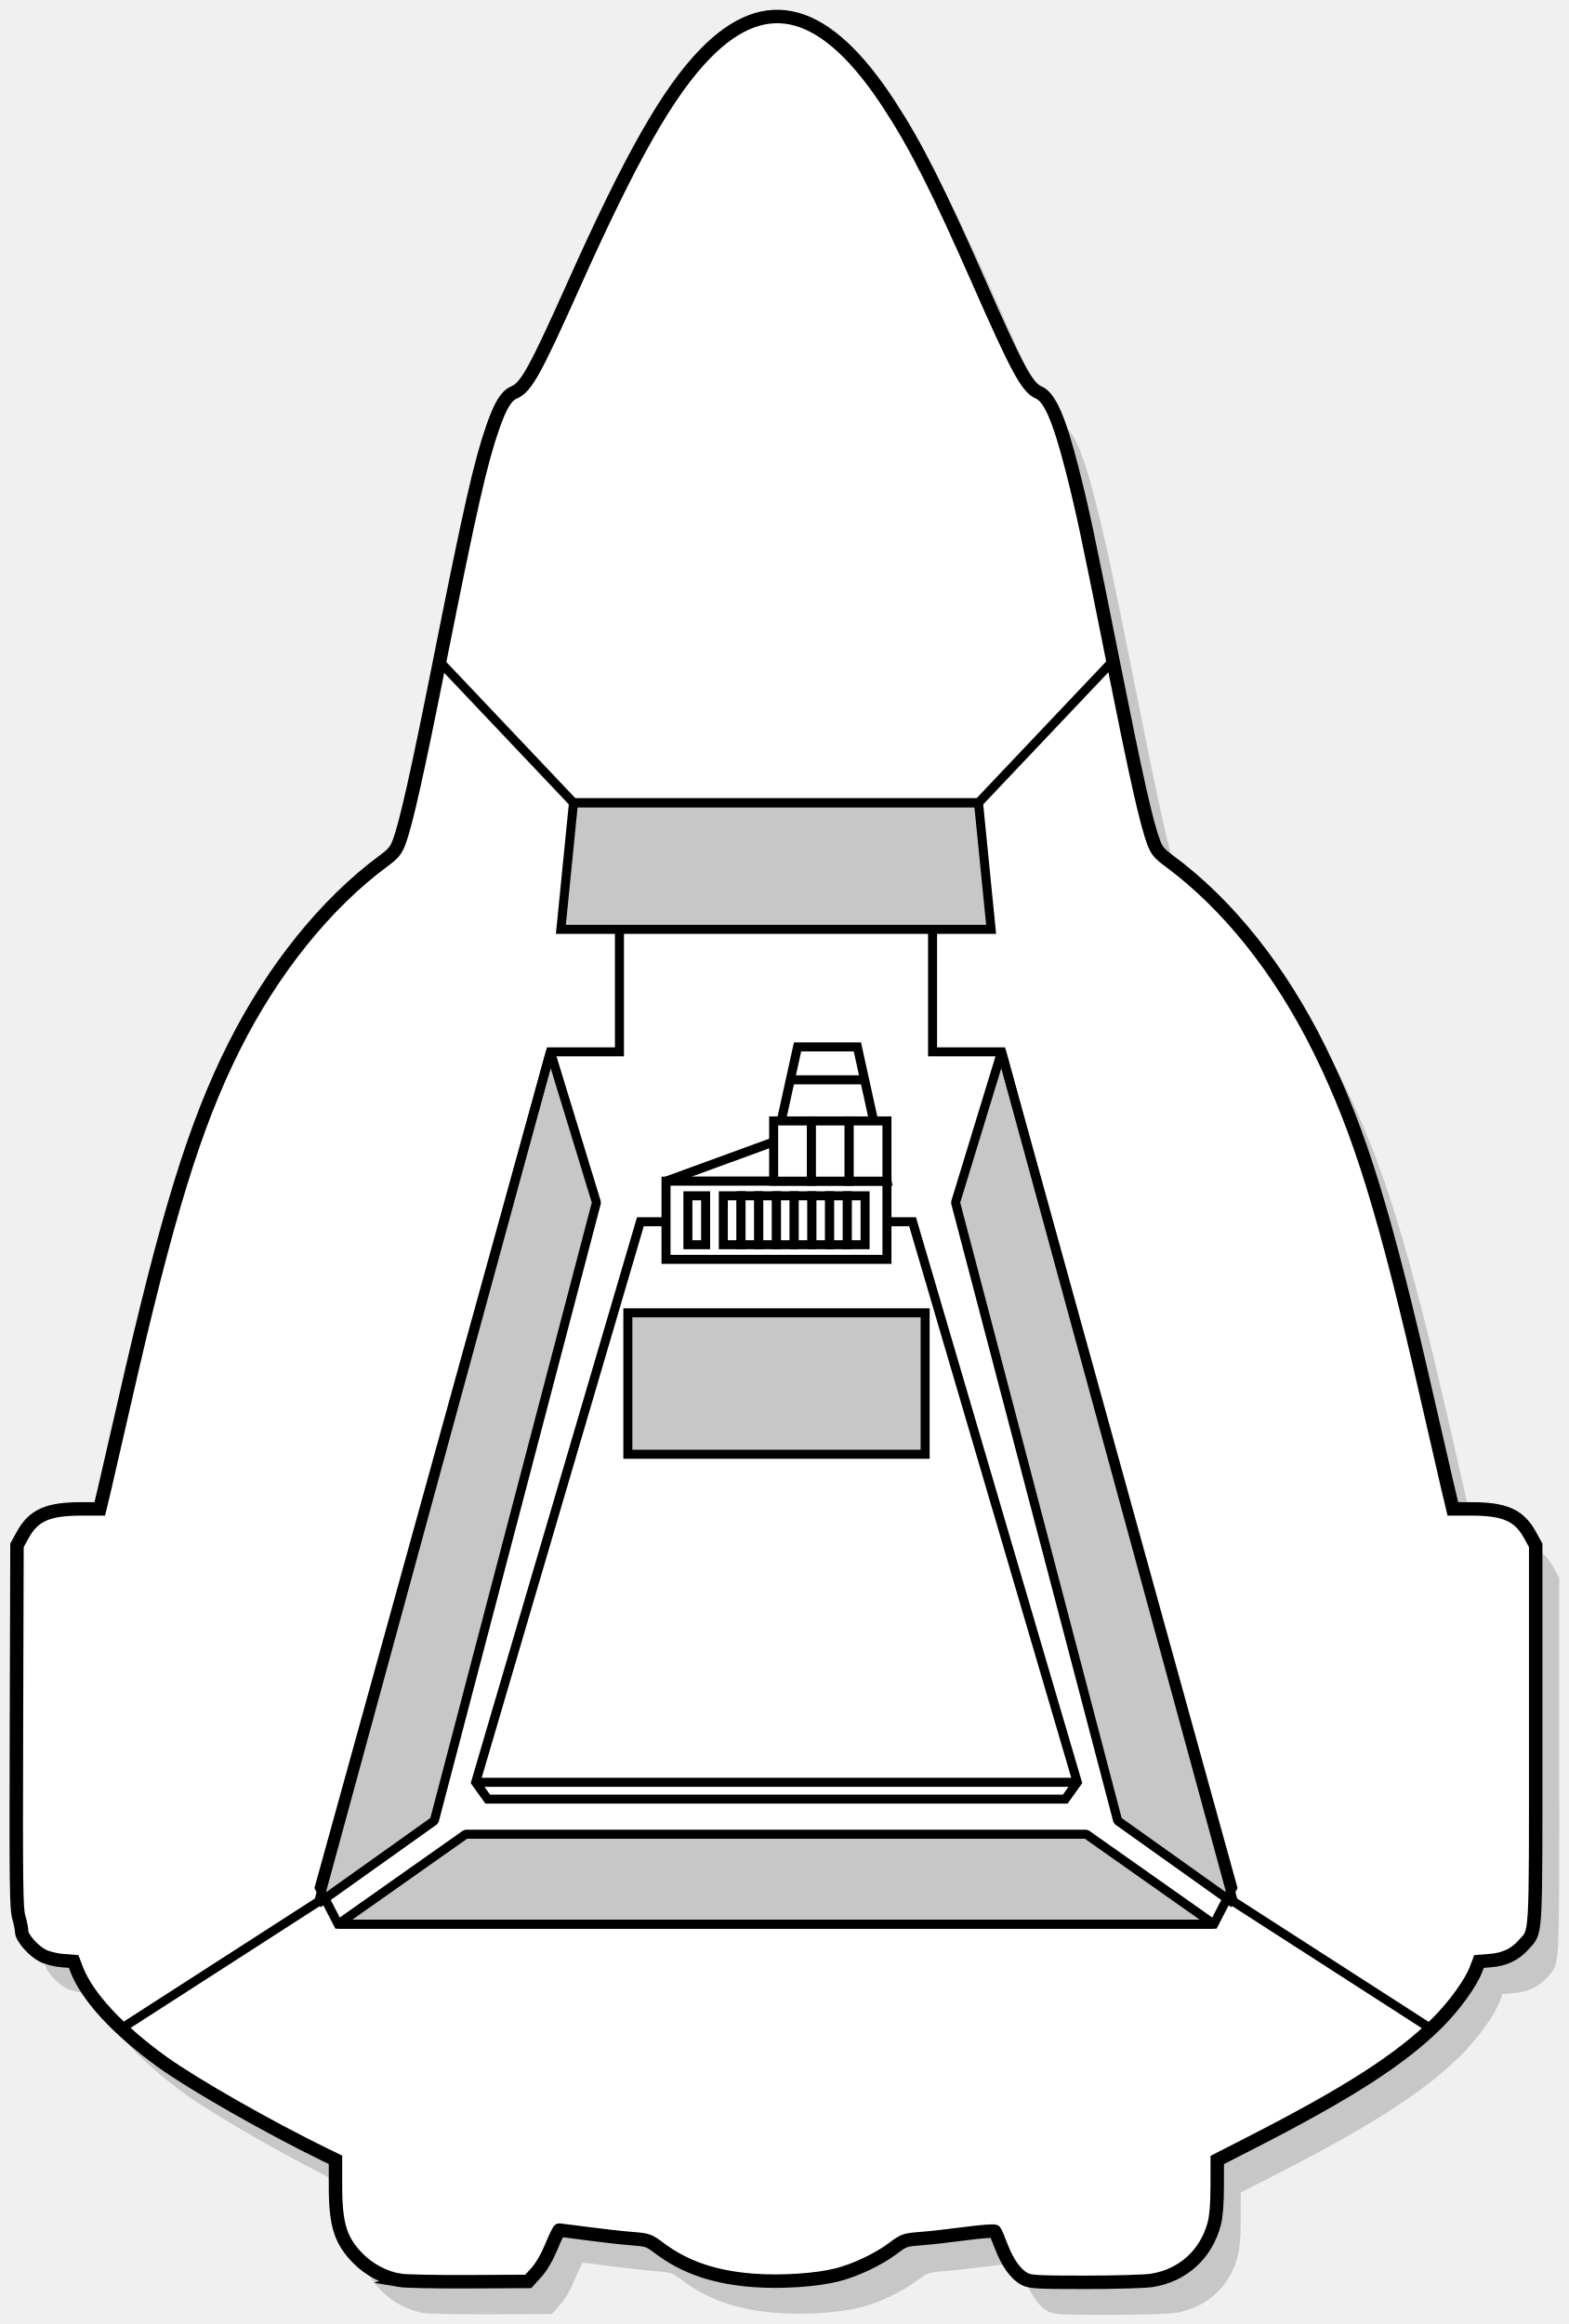
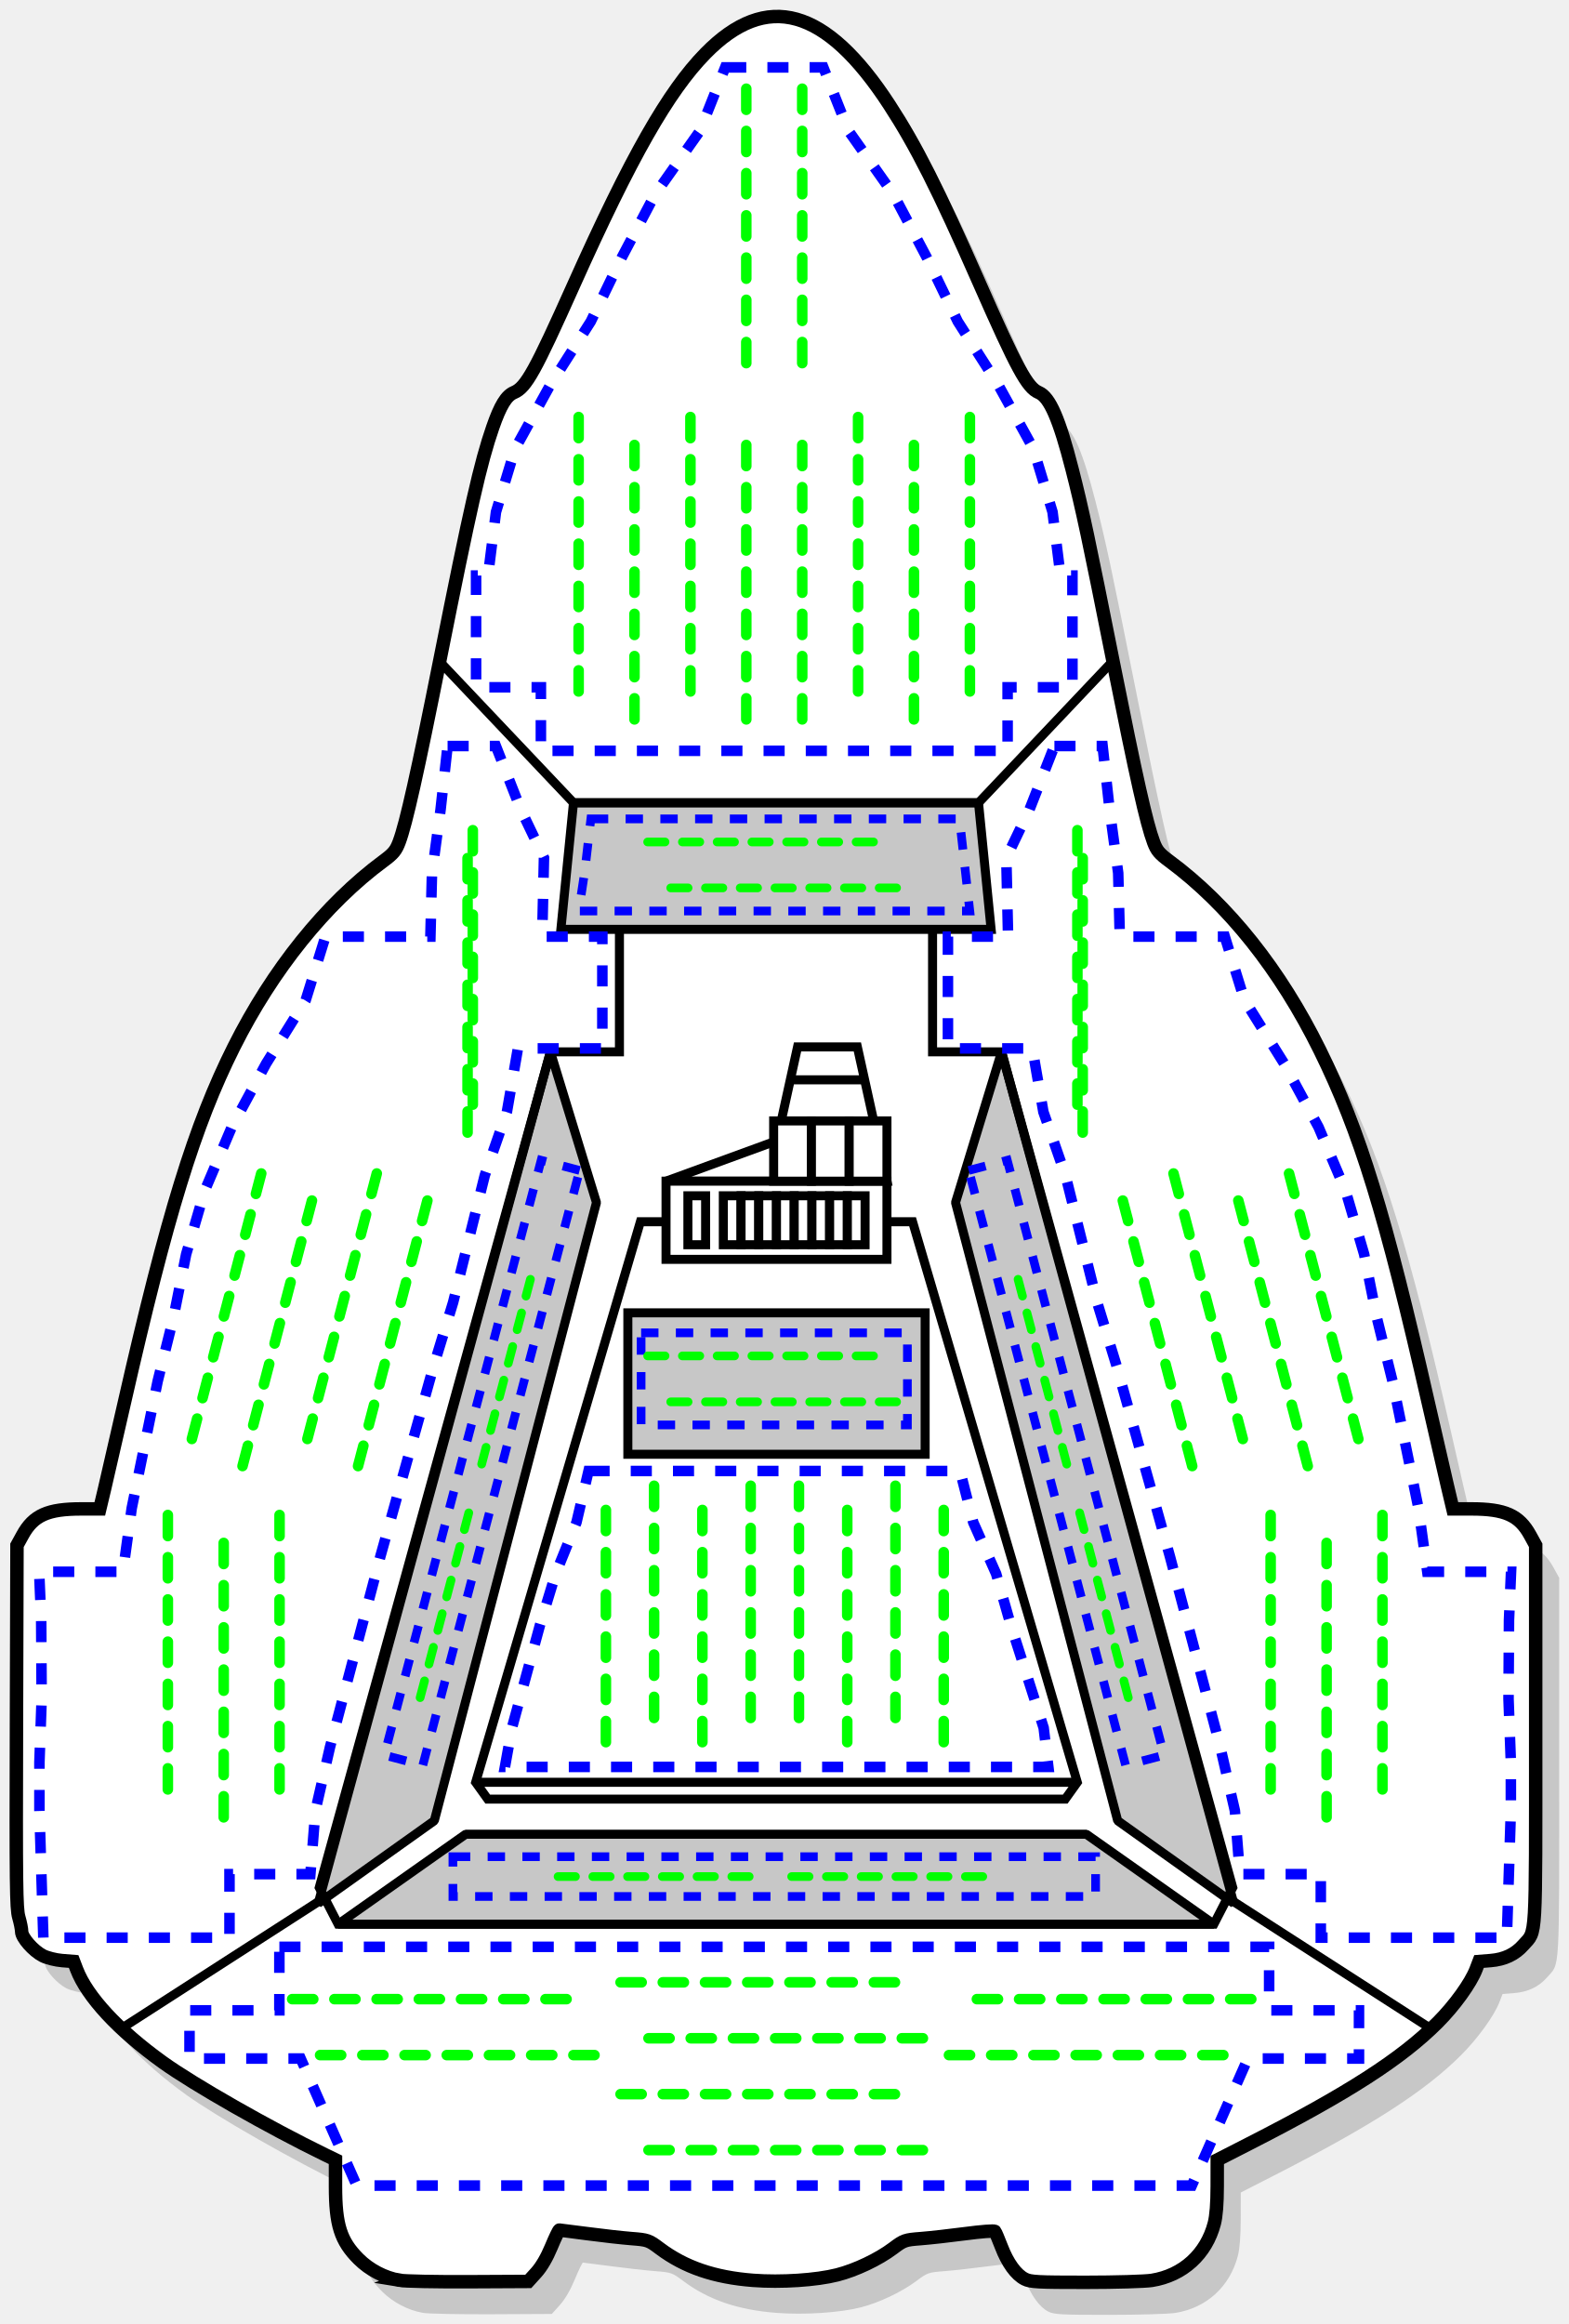
<svg xmlns="http://www.w3.org/2000/svg" viewBox="7.5 52.125 174 257.75">
  <defs>
    <clipPath id="pd-ex1">
      <path clip-rule="evenodd" d="M-4-3H169V250H-4zM57.686 112.87l4.602 15.056-17.311 65.992-11.657 8.3zzM60.412 85.425h42.821l1.29 12.95H59.121zzm9.936 40.509h23.054v7.77H70.347zzm1.397-.6l10.431-3.807L84.371 111.563H90.293l3.035 13.771zm19.193-10.851l-.643-2.92H84.371l-.643 2.92zz" />
    </clipPath>
    <clipPath id="pd-ex2">
      <path clip-rule="evenodd" d="M-4-3H169V250H-4zM35.886 204.875h91.872l-12.809-9.03H48.695zzm15.226-13.387l-1.116-1.557L67.528 130.279H96.22l17.532 59.652-1.116 1.557zzM81.871 119.484h3.443v5.85h-3.443zz" />
    </clipPath>
    <clipPath id="pd-ex3">
      <path clip-rule="evenodd" d="M-4-3H169V250H-4zM105.958 112.87l-4.602 15.056 17.311 65.992 11.657 8.3zzM60.412 85.425h42.821l1.29 12.95H59.121zzm9.936 40.509h23.054v7.77H70.347zzm1.397-.6l10.431-3.807L84.371 111.563H90.293l3.035 13.771zm19.193-10.851l-.643-2.92H84.371l-.643 2.92zz" />
    </clipPath>
    <clipPath id="pd-ex4">
      <path clip-rule="evenodd" d="M-4-3H169V250H-4zM35.886 204.875h91.872l-12.809-9.03H48.695zzm15.226-13.387l-1.116-1.557L67.528 130.279H96.22l17.532 59.652-1.116 1.557zzM81.871 119.484h3.443v5.85h-3.443zzm4.043 0h3.443v5.85h-3.443zzm4.043 0h3.443v5.85h-3.443zz" />
    </clipPath>
    <clipPath id="pd-ex5">
      <path clip-rule="evenodd" d="M-4-3H169V250H-4zM66.26 140.03H97.49v14.54H66.26zz" />
    </clipPath>
  </defs>
  <g transform="matrix(1.036 0 0 1.036 0.000 34.632)" id="g290">
    <g id="armor_diagram_wige_noturret" transform="translate(8.5,17.7)">
      <path style="fill:#c7c7c7" id="path_drop_shadow" d="M44.013 246.783c-1.57-.269-3.204-1.124-4.365-2.284-1.929-1.927-2.472-3.641-2.472-7.798v-2.816l-1.15-.559c-5.913-2.874-14.034-7.501-17.35-9.885-4.76-3.423-8.098-7.027-9.215-9.95l-.32-.837-1.239-.099c-.681-.055-1.609-.288-2.061-.519-1.021-.521-2.266-1.943-2.266-2.589 0-.266-.138-.958-.307-1.538-.268-.922-.299-3.499-.25-20.431l.057-19.376 .6-1.093c1.167-2.126 2.694-2.807 6.292-2.807h1.973l.512-2.15c.281-1.183 1.238-5.345 2.126-9.25 4.558-20.044 7.529-29.688 11.726-38.061 4.143-8.265 9.839-15.347 16.006-19.9 1.07-.79 1.337-1.113 1.685-2.039 .74-1.968 1.973-7.479 4.385-19.6 3.209-16.124 4.323-21.025 5.637-24.8 .816-2.344 1.447-3.374 2.277-3.721 1.287-.538 2.248-2.269 6.371-11.479 6.143-13.721 10.139-20.744 14.117-24.808 6.556-6.699 12.907-4.923 19.699 5.508 2.864 4.398 5.22 9.065 9.594 19 4.067 9.239 5.171 11.274 6.391 11.784 1.179 .493 2.196 2.829 3.574 8.216 1.093 4.268 1.747 7.339 4.43 20.8 2.439 12.233 3.53 17.088 4.303 19.148 .327 .872 .612 1.212 1.666 1.991 6.309 4.659 11.895 11.675 16.129 20.261 4.3 8.721 7.019 17.559 11.598 37.7 .788 3.465 1.704 7.447 2.037 8.85l.605 2.55h1.974c3.599 0 5.126 .681 6.293 2.807l.6 1.093v20.3c0 22.484 .093 20.883-1.306 22.476-.887 1.01-2.035 1.557-3.521 1.676l-1.239 .099-.32 .837c-.563 1.475-2.311 3.897-4.113 5.699-3.893 3.893-9.589 7.558-20.071 12.913l-3.523 1.8-.004 2.808c-.003 1.865-.107 3.203-.311 3.985-.857 3.292-3.358 5.57-6.693 6.098-.715 .113-3.91 .206-7.1 .207-5.125 0-5.881-.04-6.495-.348-.942-.474-1.845-1.724-2.518-3.484-.308-.806-.619-1.537-.692-1.623-.072-.087-1.474 .02-3.114 .238-1.64 .217-3.792 .458-4.782 .535-1.734 .134-1.844 .173-3 1.041-1.575 1.183-4.015 2.342-5.983 2.842-2.233 .568-6.003 .815-8.985 .589-4.154-.315-7.328-1.4-10.033-3.431-1.156-.868-1.266-.906-3-1.041-.99-.077-3.105-.313-4.7-.526s-2.955-.387-3.022-.388c-.067 0-.457 .809-.868 1.799-.478 1.154-1.055 2.141-1.606 2.75l-.86 .95-6.373 .032c-3.505 .017-6.851-.05-7.435-.15z" />
      <defs>
        <clipPath id="wige-turret-armor-outline-1" clipPathUnits="userSpaceOnUse">
          <path d="m 41.496,243.3 c -1.57,-0.269 -3.204,-1.124 -4.365,-2.284 -1.929,-1.927 -2.472,-3.641 -2.472,-7.798 v -2.816 l -1.15,-0.559 c -5.913,-2.874 -14.034,-7.501 -17.35,-9.885 -4.76,-3.423 -8.098,-7.027 -9.215,-9.95 l -0.32,-0.837 -1.239,-0.099 c -0.681,-0.055 -1.609,-0.288 -2.061,-0.519 -1.021,-0.521 -2.266,-1.943 -2.266,-2.589 0,-0.266 -0.138,-0.958 -0.307,-1.538 -0.268,-0.922 -0.299,-3.499 -0.25,-20.431 l 0.057,-19.376 0.6,-1.093 c 1.167,-2.126 2.694,-2.807 6.292,-2.807 h 1.973 l 0.512,-2.15 c 0.281,-1.183 1.238,-5.345 2.126,-9.25 4.558,-20.044 7.529,-29.688 11.726,-38.061 4.143,-8.265 9.839,-15.347 16.006,-19.9 1.07,-0.79 1.337,-1.113 1.685,-2.039 0.74,-1.968 1.973,-7.479 4.385,-19.6 3.209,-16.124 4.323,-21.025 5.637,-24.8 0.816,-2.344 1.447,-3.374 2.277,-3.721 1.287,-0.538 2.248,-2.269 6.371,-11.479 6.143,-13.721 10.139,-20.744 14.117,-24.808 6.556,-6.699 12.907,-4.923 19.699,5.508 2.864,4.398 5.22,9.065 9.594,19 4.067,9.239 5.171,11.274 6.391,11.784 1.179,0.493 2.196,2.829 3.574,8.216 1.093,4.268 1.747,7.339 4.43,20.8 2.439,12.233 3.53,17.088 4.303,19.148 0.327,0.872 0.612,1.212 1.666,1.991 6.309,4.659 11.895,11.675 16.129,20.261 4.3,8.721 7.019,17.559 11.598,37.7 0.788,3.465 1.704,7.447 2.037,8.85 l 0.605,2.55 h 1.974 c 3.599,0 5.126,0.681 6.293,2.807 l 0.6,1.093 v 20.3 c 0,22.484 0.093,20.883 -1.306,22.476 -0.887,1.01 -2.035,1.557 -3.521,1.676 l -1.239,0.099 -0.32,0.837 c -0.563,1.475 -2.311,3.897 -4.113,5.699 -3.893,3.893 -9.589,7.558 -20.071,12.913 l -3.523,1.8 -0.004,2.808 c -0.003,1.865 -0.107,3.203 -0.311,3.985 -0.857,3.292 -3.358,5.57 -6.693,6.098 -0.715,0.113 -3.91,0.206 -7.1,0.207 -5.125,0 -5.881,-0.04 -6.495,-0.348 -0.942,-0.474 -1.845,-1.724 -2.518,-3.484 -0.308,-0.806 -0.619,-1.537 -0.692,-1.623 -0.072,-0.087 -1.474,0.02 -3.114,0.238 -1.64,0.217 -3.792,0.458 -4.782,0.535 -1.734,0.134 -1.844,0.173 -3,1.041 -1.575,1.183 -4.015,2.342 -5.983,2.842 -2.233,0.568 -6.003,0.815 -8.985,0.589 -4.154,-0.315 -7.328,-1.4 -10.033,-3.431 -1.156,-0.868 -1.266,-0.906 -3,-1.041 -0.99,-0.077 -3.105,-0.313 -4.7,-0.526 -1.595,-0.213 -2.955,-0.387 -3.022,-0.388 -0.067,0 -0.457,0.809 -0.868,1.799 -0.478,1.154 -1.055,2.141 -1.606,2.75 l -0.86,0.95 -6.373,0.032 c -3.505,0.017 -6.851,-0.05 -7.435,-0.15 z" />
        </clipPath>
      </defs>
      <g clip-path="url(#wige-turret-armor-outline-1)">
        <rect fill="#ffffff" stroke="none" pointer-events="none" x="-30" y="-50" width="230" height="350" />
        <path class="armor unitLocation" data-loc="FR" fill="#ffffff" stroke="none" d="M0-50H170L117.764 70.075 103.504 85.125H60.14L45.88 70.075z" />
        <path class="armor unitLocation" data-loc="RR" fill="#ffffff" stroke="none" d="M0 223.9l33.48-21.558 1.46 2.833h93.764l1.46-2.833L170 228v72H0z" />
        <g clip-path="url(#pd-ex1)">
          <path class="armor unitLocation" data-loc="LS" fill="#ffffff" stroke="none" d="M-30-50H0L45.88 70.075l14.26 15.05L58.79 98.675H65.06V111.79H57.67L32.92 201.255l.56 1.087L0 223.9H-30z" clip-path="url(#pd-ex2)" />
        </g>
        <g clip-path="url(#pd-ex3)">
          <path class="armor unitLocation" data-loc="RS" fill="#ffffff" stroke="none" d="M170-50h30V228H170l-39.836-25.658.56-1.087L105.974 111.79H98.584V98.675H104.854L103.504 85.125l14.26-15.05z" clip-path="url(#pd-ex4)" />
        </g>
      </g>
      <path style="fill:none;stroke-width:1.44;stroke:#000000" id="path_outline" d="M41.496 243.3c-1.57-.269-3.204-1.124-4.365-2.284-1.929-1.927-2.472-3.641-2.472-7.798v-2.816l-1.15-.559c-5.913-2.874-14.034-7.501-17.35-9.885-4.76-3.423-8.098-7.027-9.215-9.95l-.32-.837-1.239-.099c-.681-.055-1.609-.288-2.061-.519-1.021-.521-2.266-1.943-2.266-2.589 0-.266-.138-.958-.307-1.538-.268-.922-.299-3.499-.25-20.431l.057-19.376 .6-1.093c1.167-2.126 2.694-2.807 6.292-2.807h1.973l.512-2.15c.281-1.183 1.238-5.345 2.126-9.25 4.558-20.044 7.529-29.688 11.726-38.061 4.143-8.265 9.839-15.347 16.006-19.9 1.07-.79 1.337-1.113 1.685-2.039 .74-1.968 1.973-7.479 4.385-19.6 3.209-16.124 4.323-21.025 5.637-24.8 .816-2.344 1.447-3.374 2.277-3.721 1.287-.538 2.248-2.269 6.371-11.479 6.143-13.721 10.139-20.744 14.117-24.808 6.556-6.699 12.907-4.923 19.699 5.508 2.864 4.398 5.22 9.065 9.594 19 4.067 9.239 5.171 11.274 6.391 11.784 1.179 .493 2.196 2.829 3.574 8.216 1.093 4.268 1.747 7.339 4.43 20.8 2.439 12.233 3.53 17.088 4.303 19.148 .327 .872 .612 1.212 1.666 1.991 6.309 4.659 11.895 11.675 16.129 20.261 4.3 8.721 7.019 17.559 11.598 37.7 .788 3.465 1.704 7.447 2.037 8.85l.605 2.55h1.974c3.599 0 5.126 .681 6.293 2.807l.6 1.093v20.3c0 22.484 .093 20.883-1.306 22.476-.887 1.01-2.035 1.557-3.521 1.676l-1.239 .099-.32 .837c-.563 1.475-2.311 3.897-4.113 5.699-3.893 3.893-9.589 7.558-20.071 12.913l-3.523 1.8-.004 2.808c-.003 1.865-.107 3.203-.311 3.985-.857 3.292-3.358 5.57-6.693 6.098-.715 .113-3.91 .206-7.1 .207-5.125 0-5.881-.04-6.495-.348-.942-.474-1.845-1.724-2.518-3.484-.308-.806-.619-1.537-.692-1.623-.072-.087-1.474 .02-3.114 .238-1.64 .217-3.792 .458-4.782 .535-1.734 .134-1.844 .173-3 1.041-1.575 1.183-4.015 2.342-5.983 2.842-2.233 .568-6.003 .815-8.985 .589-4.154-.315-7.328-1.4-10.033-3.431-1.156-.868-1.266-.906-3-1.041-.99-.077-3.105-.313-4.7-.526s-2.955-.387-3.022-.388c-.067 0-.457 .809-.868 1.799-.478 1.154-1.055 2.141-1.606 2.75l-.86 .95-6.373 .032c-3.505 .017-6.851-.05-7.435-.15z" />
      <path style="fill:#c7c7c7;stroke-width:0.966;stroke:#000000" d="M60.14 85.125h43.364l1.35 13.55H58.79z" class="structure unitLocation" data-loc="FR" />
      <path style="fill:#c7c7c7;stroke-width:0.966;stroke:#000000;stroke-linejoin:bevel" d="M57.67 111.79l4.93 16.13L45.24 194.1l-12.43 8.85z" class="structure unitLocation" data-loc="LS" />
      <path style="fill:#c7c7c7;stroke-width:0.966;stroke:#000000;stroke-linejoin:bevel" d="M105.974 111.79l-4.93 16.13 17.36 66.18 12.43 8.85z" class="structure unitLocation" data-loc="RS" />
      <path style="fill:#c7c7c7;stroke-width:0.966;stroke:#000000;stroke-linejoin:bevel" d="M34.94 205.175h93.764l-13.66-9.63H48.6z" class="structure unitLocation" data-loc="RR" />
      <path style="fill:none;stroke-width:0.966;stroke:#000000" d="M11.87 216.255l21.61-13.913 1.46 2.833h93.764l1.46-2.833 21.61 13.913M33.48 202.342l-.56-1.087L57.67 111.79h7.39V98.675m33.524 0V111.79h7.39l24.75 89.465-.56 1.087M45.88 70.075l14.26 15.05h43.364l14.26-15.05" />
      <g style="fill:#ffffff;stroke-width:0.966;stroke:#000000" id="turret">
        <path d="M50.958 191.788l-1.291-1.802 17.636-60.008h29.141l17.636 60.008-1.291 1.802zM49.667 189.987h64.414" class="armor unitLocation" data-loc="TU" stroke="none" clip-path="url(#pd-ex5)" />
        <path d="M50.958 191.788l-1.291-1.802 17.636-60.008h29.141l17.636 60.008-1.291 1.802zM49.667 189.987h64.414" fill="none" pointer-events="none" />
        <path d="M70.047 125.634l11.87-4.333 2.213-10.038h6.404l3.167 14.371zM83.354 114.783l.776-3.52H90.534l.776 3.52z" class="armor unitLocation" data-loc="TU" />
        <rect x="70.047" width="23.654" y="125.634" height="8.37" id="rect272" class="armor unitLocation" data-loc="TU" />
        <rect x="81.571" width="4.043" y="119.184" height="6.45" id="rect273" class="armor unitLocation" data-loc="TU" />
        <rect x="85.615" width="4.043" y="119.184" height="6.45" id="rect274" class="armor unitLocation" data-loc="TU" />
        <rect x="89.658" width="4.043" y="119.184" height="6.45" id="rect275" class="armor unitLocation" data-loc="TU" />
        <rect x="72.389" width="1.897" y="127.199" height="5.24" id="rect276" class="armor unitLocation" data-loc="TU" />
        <rect x="76.183" width="1.897" y="127.199" height="5.24" id="rect277" class="armor unitLocation" data-loc="TU" />
        <rect x="78.08" width="1.897" y="127.199" height="5.24" id="rect278" class="armor unitLocation" data-loc="TU" />
        <rect x="79.977" width="1.897" y="127.199" height="5.24" id="rect279" class="armor unitLocation" data-loc="TU" />
        <rect x="81.874" width="1.897" y="127.199" height="5.24" id="rect280" class="armor unitLocation" data-loc="TU" />
        <rect x="83.771" width="1.897" y="127.199" height="5.24" id="rect281" class="armor unitLocation" data-loc="TU" />
        <rect x="85.668" width="1.897" y="127.199" height="5.24" id="rect282" class="armor unitLocation" data-loc="TU" />
        <rect x="87.565" width="1.897" y="127.199" height="5.24" id="rect283" class="armor unitLocation" data-loc="TU" />
        <rect x="89.462" width="1.897" y="127.199" height="5.24" id="rect284" class="armor unitLocation" data-loc="TU" />
        <rect x="65.96" width="31.83" y="139.73" height="15.14" style="fill:#c7c7c7;stroke-width:0.966;stroke:#000000" id="rect285" class="structure unitLocation" data-loc="TU" />
      </g>
      <g fill="none" id="armorPips">
-         <g transform="translate(81.635,5.58)" class="paperdoll-pip-profile">
-           <rect x="-6.07" width="12.14" y="0" height="6.8" data-fill="armor" data-location="FR" />
-           <rect x="-11.48" width="22.96" y="6.8" height="6.8" data-fill="armor" data-location="FR" />
-           <rect x="-15.68" width="31.36" y="13.6" height="6.8" data-fill="armor" data-location="FR" />
-           <rect x="-18.67" width="37.34" y="20.4" height="6.8" data-fill="armor" data-location="FR" />
-           <rect x="-22.26" width="44.52" y="27.2" height="6.8" data-fill="armor" data-location="FR" />
-           <rect x="-27.35" width="54.7" y="34.0" height="6.8" data-fill="armor" data-location="FR" />
-           <rect x="-29.76" width="59.52" y="40.8" height="6.8" data-fill="armor" data-location="FR" />
-           <rect x="-31.46" width="62.92" y="47.6" height="6.8" data-fill="armor" data-location="FR" />
-           <rect x="-32.74" width="65.48" y="54.4" height="6.8" data-fill="armor" data-location="FR" />
-           <rect x="-32.74" width="65.48" y="61.2" height="6.8" data-fill="armor" data-location="FR" />
-           <rect x="-25.8" width="51.6" y="68" height="6.8" data-fill="armor" data-location="FR" />
+         <path data-fill="armor" data-location="FR" d="M 76.38 6.4 L 86.89 6.4 L 89.59 13.2 L 94.4 20 L 97.99 26.8 L 101.28 33.6 L 105.62 40.4 L 109.37 47.2 L 111.43 54 L 112.28 60.8 L 113.56 60.8 L 113.56 72.76 L 106.62 72.76 L 106.62 79.56 L 56.65 79.56 L 56.65 72.76 L 49.71 72.76 L 49.71 60.8 L 50.99 60.8 L 51.84 54 L 53.9 47.2 L 57.65 40.4 L 61.99 33.6 L 65.28 26.8 L 68.87 20 L 73.68 13.2 Z" style="fill: none; stroke: rgb(0, 0, 255); stroke-width: 1.13; stroke-dasharray: 2.26;" />
+         <g data-rail="armor" data-location="FR">
+           <path d="M 78.64 8.68 L 78.64 38.6" style="fill: none; stroke: rgb(0, 255, 0); stroke-width: 1.13; stroke-linecap: round; stroke-dasharray: 2.26;" data-rail-capacity="5" data-rail-index="1" />
+           <path d="M 84.63 8.68 L 84.63 38.6" style="fill: none; stroke: rgb(0, 255, 0); stroke-width: 1.13; stroke-linecap: round; stroke-dasharray: 2.26;" data-rail-capacity="5" data-rail-index="2" />
+           <path d="M 72.66 43.83 L 72.66 73.75" style="fill: none; stroke: rgb(0, 255, 0); stroke-width: 1.13; stroke-linecap: round; stroke-dasharray: 2.26;" data-rail-capacity="5" data-rail-index="3" />
+           <path d="M 90.61 43.83 L 90.61 73.75" style="fill: none; stroke: rgb(0, 255, 0); stroke-width: 1.13; stroke-linecap: round; stroke-dasharray: 2.26;" data-rail-capacity="5" data-rail-index="4" />
+           <path d="M 60.69 43.83 L 60.69 73.75" style="fill: none; stroke: rgb(0, 255, 0); stroke-width: 1.13; stroke-linecap: round; stroke-dasharray: 2.26;" data-rail-capacity="5" data-rail-index="5" />
+           <path d="M 102.58 43.83 L 102.58 73.75" style="fill: none; stroke: rgb(0, 255, 0); stroke-width: 1.13; stroke-linecap: round; stroke-dasharray: 2.26;" data-rail-capacity="5" data-rail-index="6" />
+           <path d="M 78.64 46.82 L 78.64 76.74" style="fill: none; stroke: rgb(0, 255, 0); stroke-width: 1.13; stroke-linecap: round; stroke-dasharray: 2.26;" data-rail-capacity="5" data-rail-index="7" />
+           <path d="M 84.63 46.82 L 84.63 76.74" style="fill: none; stroke: rgb(0, 255, 0); stroke-width: 1.13; stroke-linecap: round; stroke-dasharray: 2.26;" data-rail-capacity="5" data-rail-index="8" />
+           <path d="M 66.67 46.82 L 66.67 76.74" style="fill: none; stroke: rgb(0, 255, 0); stroke-width: 1.13; stroke-linecap: round; stroke-dasharray: 2.26;" data-rail-capacity="5" data-rail-index="9" />
+           <path d="M 96.59 46.82 L 96.59 76.74" style="fill: none; stroke: rgb(0, 255, 0); stroke-width: 1.13; stroke-linecap: round; stroke-dasharray: 2.26;" data-rail-capacity="5" data-rail-index="10" />
        </g>
-         <g transform="translate(100.55,78.23399)" class="paperdoll-pip-profile">
-           <rect x="10.26" width="6.8" y="0" height="6.8" data-fill="armor" data-location="RS" />
-           <rect x="4.93" width="13.63" y="6.8" height="6.8" data-fill="armor" data-location="RS" />
-           <rect x="5.3" width="13.6" y="13.6" height="6.8" data-fill="armor" data-location="RS" />
-           <rect x="-1.14" width="31.28" y="20.4" height="6.8" data-fill="armor" data-location="RS" />
-           <rect x="-1.14" width="35.5" y="27.2" height="6.8" data-fill="armor" data-location="RS" />
-           <rect x="7.9" width="30.73" y="34.0" height="6.8" data-fill="armor" data-location="RS" />
-           <rect x="10.27" width="31.45" y="40.8" height="6.8" data-fill="armor" data-location="RS" />
-           <rect x="12.63" width="31.775" y="47.6" height="6.8" data-fill="armor" data-location="RS" />
-           <rect x="13.8" width="31.9" y="54.4" height="6.8" data-fill="armor" data-location="RS" />
-           <rect x="15.88" width="31.25" y="61.2" height="6.8" data-fill="armor" data-location="RS" />
-           <rect x="17.97" width="31.1" y="68" height="6.8" data-fill="armor" data-location="RS" />
-           <rect x="19.53" width="30.41" y="74.8" height="6.8" data-fill="armor" data-location="RS" />
-           <rect x="21.9" width="29.92" y="81.6" height="6.8" data-fill="armor" data-location="RS" />
-           <rect x="23.36" width="37.43" y="88.4" height="6.8" data-fill="armor" data-location="RS" />
-           <rect x="25.43" width="34.92" y="95.2" height="6.8" data-fill="armor" data-location="RS" />
-           <rect x="26.99" width="33.7" y="102" height="6.8" data-fill="armor" data-location="RS" />
-           <rect x="29.05" width="31.79" y="108.8" height="6.8" data-fill="armor" data-location="RS" />
-           <rect x="30.12" width="30.57" y="115.6" height="6.8" data-fill="armor" data-location="RS" />
-           <rect x="38.78" width="21.56" y="122.4" height="6.8" data-fill="armor" data-location="RS" />
+         <path data-fill="armor" data-location="RS" d="M 111.63 79.05 L 116.79 79.05 L 117.54 85.85 L 118.46 92.65 L 118.63 99.45 L 129.87 99.45 L 131.98 106.25 L 136.23 113.05 L 139.91 119.85 L 142.8 126.65 L 144.79 133.45 L 146.15 140.25 L 147.83 147.05 L 150.61 160.65 L 151.55 167.45 L 160.52 167.45 L 160.3 172.62 L 160.25 181.05 L 160.5 187.85 L 160.5 193.02 L 160.07 206.62 L 140.15 206.62 L 140.15 199.82 L 131.49 199.82 L 130.95 193.02 L 129.39 186.22 L 124 165.82 L 118.29 145.42 L 116.21 138.62 L 112.82 125.02 L 110.45 118.22 L 109.27 111.42 L 100.23 111.42 L 100.23 99.45 L 106.67 99.45 L 106.48 91.02 L 108.96 85.85 Z" style="fill: none; stroke: rgb(0, 0, 255); stroke-width: 1.13; stroke-dasharray: 2.26;" />
+         <g data-rail="armor" data-location="RS">
+           <path d="M 114.09 88.06 L 114.09 117.98" style="fill: none; stroke: rgb(0, 255, 0); stroke-width: 1.13; stroke-linecap: round; stroke-dasharray: 2.26;" data-rail-capacity="5" data-rail-index="1" />
+           <path d="M 124.38 124.81 L 131.94 153.76" style="fill: none; stroke: rgb(0, 255, 0); stroke-width: 1.13; stroke-linecap: round; stroke-dasharray: 2.26;" data-rail-capacity="5" data-rail-index="2" />
+           <path d="M 136.75 124.81 L 144.31 153.76" style="fill: none; stroke: rgb(0, 255, 0); stroke-width: 1.13; stroke-linecap: round; stroke-dasharray: 2.26;" data-rail-capacity="5" data-rail-index="3" />
+           <path d="M 146.75 161.37 L 146.75 191.29" style="fill: none; stroke: rgb(0, 255, 0); stroke-width: 1.13; stroke-linecap: round; stroke-dasharray: 2.26;" data-rail-capacity="5" data-rail-index="4" />
+           <path d="M 134.78 161.37 L 134.78 191.29" style="fill: none; stroke: rgb(0, 255, 0); stroke-width: 1.13; stroke-linecap: round; stroke-dasharray: 2.26;" data-rail-capacity="5" data-rail-index="5" />
+           <path d="M 114.66 91.05 L 114.66 120.97" style="fill: none; stroke: rgb(0, 255, 0); stroke-width: 1.13; stroke-linecap: round; stroke-dasharray: 2.26;" data-rail-capacity="5" data-rail-index="6" />
+           <path d="M 131.32 127.71 L 138.89 156.65" style="fill: none; stroke: rgb(0, 255, 0); stroke-width: 1.13; stroke-linecap: round; stroke-dasharray: 2.26;" data-rail-capacity="5" data-rail-index="7" />
+           <path d="M 140.77 164.36 L 140.77 194.28" style="fill: none; stroke: rgb(0, 255, 0); stroke-width: 1.13; stroke-linecap: round; stroke-dasharray: 2.26;" data-rail-capacity="5" data-rail-index="8" />
+           <path d="M 118.95 127.71 L 126.52 156.65" style="fill: none; stroke: rgb(0, 255, 0); stroke-width: 1.13; stroke-linecap: round; stroke-dasharray: 2.26;" data-rail-capacity="5" data-rail-index="9" />
        </g>
-         <g transform="matrix(-1,0,0,1,62.907,78.23399)" class="paperdoll-pip-profile">
-           <rect x="10.26" width="6.8" y="0" height="6.8" data-fill="armor" data-location="LS" />
-           <rect x="4.93" width="13.63" y="6.8" height="6.8" data-fill="armor" data-location="LS" />
-           <rect x="5.3" width="13.6" y="13.6" height="6.8" data-fill="armor" data-location="LS" />
-           <rect x="-1.14" width="31.28" y="20.4" height="6.8" data-fill="armor" data-location="LS" />
-           <rect x="-1.14" width="35.5" y="27.2" height="6.8" data-fill="armor" data-location="LS" />
-           <rect x="7.9" width="30.73" y="34.0" height="6.8" data-fill="armor" data-location="LS" />
-           <rect x="10.27" width="31.45" y="40.8" height="6.8" data-fill="armor" data-location="LS" />
-           <rect x="12.63" width="31.775" y="47.6" height="6.8" data-fill="armor" data-location="LS" />
-           <rect x="13.8" width="31.9" y="54.4" height="6.8" data-fill="armor" data-location="LS" />
-           <rect x="15.88" width="31.25" y="61.2" height="6.8" data-fill="armor" data-location="LS" />
-           <rect x="17.97" width="31.1" y="68" height="6.8" data-fill="armor" data-location="LS" />
-           <rect x="19.53" width="30.41" y="74.8" height="6.8" data-fill="armor" data-location="LS" />
-           <rect x="21.9" width="29.92" y="81.6" height="6.8" data-fill="armor" data-location="LS" />
-           <rect x="23.36" width="37.43" y="88.4" height="6.8" data-fill="armor" data-location="LS" />
-           <rect x="25.43" width="34.92" y="95.2" height="6.8" data-fill="armor" data-location="LS" />
-           <rect x="26.99" width="33.7" y="102" height="6.8" data-fill="armor" data-location="LS" />
-           <rect x="29.05" width="31.79" y="108.8" height="6.8" data-fill="armor" data-location="LS" />
-           <rect x="30.12" width="30.57" y="115.6" height="6.8" data-fill="armor" data-location="LS" />
-           <rect x="38.78" width="21.56" y="122.4" height="6.8" data-fill="armor" data-location="LS" />
+         <path data-fill="armor" data-location="LS" d="M 46.66 79.05 L 51.83 79.05 L 54.5 85.85 L 56.98 91.02 L 56.79 99.45 L 63.23 99.45 L 63.23 111.42 L 54.19 111.42 L 53.01 118.22 L 50.64 125.02 L 47.25 138.62 L 45.17 145.42 L 39.46 165.82 L 34.07 186.22 L 32.51 193.02 L 31.97 199.82 L 23.31 199.82 L 23.31 206.62 L 3.38 206.62 L 2.96 193.02 L 2.96 187.85 L 3.2 181.05 L 3.15 172.62 L 2.93 167.45 L 11.9 167.45 L 12.84 160.65 L 15.62 147.05 L 17.31 140.25 L 18.67 133.45 L 20.66 126.65 L 23.55 119.85 L 27.23 113.05 L 31.47 106.25 L 33.58 99.45 L 44.82 99.45 L 44.99 92.65 L 45.91 85.85 Z" style="fill: none; stroke: rgb(0, 0, 255); stroke-width: 1.13; stroke-dasharray: 2.26;" />
+         <g data-rail="armor" data-location="LS">
+           <path d="M 49.36 88.06 L 49.36 117.98" style="fill: none; stroke: rgb(0, 255, 0); stroke-width: 1.13; stroke-linecap: round; stroke-dasharray: 2.26;" data-rail-capacity="5" data-rail-index="1" />
+           <path d="M 39.08 124.81 L 31.51 153.76" style="fill: none; stroke: rgb(0, 255, 0); stroke-width: 1.13; stroke-linecap: round; stroke-dasharray: 2.26;" data-rail-capacity="5" data-rail-index="2" />
+           <path d="M 26.71 124.81 L 19.14 153.76" style="fill: none; stroke: rgb(0, 255, 0); stroke-width: 1.13; stroke-linecap: round; stroke-dasharray: 2.26;" data-rail-capacity="5" data-rail-index="3" />
+           <path d="M 16.71 161.37 L 16.71 191.29" style="fill: none; stroke: rgb(0, 255, 0); stroke-width: 1.13; stroke-linecap: round; stroke-dasharray: 2.26;" data-rail-capacity="5" data-rail-index="4" />
+           <path d="M 28.67 161.37 L 28.67 191.29" style="fill: none; stroke: rgb(0, 255, 0); stroke-width: 1.13; stroke-linecap: round; stroke-dasharray: 2.26;" data-rail-capacity="5" data-rail-index="5" />
+           <path d="M 48.8 91.05 L 48.8 120.97" style="fill: none; stroke: rgb(0, 255, 0); stroke-width: 1.13; stroke-linecap: round; stroke-dasharray: 2.26;" data-rail-capacity="5" data-rail-index="6" />
+           <path d="M 32.14 127.71 L 24.57 156.65" style="fill: none; stroke: rgb(0, 255, 0); stroke-width: 1.13; stroke-linecap: round; stroke-dasharray: 2.26;" data-rail-capacity="5" data-rail-index="7" />
+           <path d="M 22.69 164.36 L 22.69 194.28" style="fill: none; stroke: rgb(0, 255, 0); stroke-width: 1.13; stroke-linecap: round; stroke-dasharray: 2.26;" data-rail-capacity="5" data-rail-index="8" />
+           <path d="M 44.5 127.71 L 36.94 156.65" style="fill: none; stroke: rgb(0, 255, 0); stroke-width: 1.13; stroke-linecap: round; stroke-dasharray: 2.26;" data-rail-capacity="5" data-rail-index="9" />
        </g>
-         <g transform="translate(81.635,206.78)" class="paperdoll-pip-profile">
-           <rect x="-53.8" width="107.6" y="0" height="6.8" data-fill="armor" data-location="RR" />
-           <rect x="-63.42" width="126.84" y="6.8" height="6.8" data-fill="armor" data-location="RR" />
-           <rect x="-51.52" width="103.04" y="13.6" height="6.8" data-fill="armor" data-location="RR" />
-           <rect x="-45.52" width="91.04" y="20.4" height="6.8" data-fill="armor" data-location="RR" />
+         <path data-fill="armor" data-location="RR" d="M 28.65 207.6 L 134.62 207.6 L 134.62 214.4 L 144.24 214.4 L 144.24 219.56 L 132.34 219.56 L 126.34 233.16 L 36.93 233.16 L 30.93 219.56 L 19.03 219.56 L 19.03 214.4 L 28.65 214.4 Z" style="fill: none; stroke: rgb(0, 0, 255); stroke-width: 1.13; stroke-dasharray: 2.26;" />
+         <g data-rail="armor" data-location="RR">
+           <path d="M 65.18 211.4 L 95.1 211.4" style="fill: none; stroke: rgb(0, 255, 0); stroke-width: 1.13; stroke-linecap: round; stroke-dasharray: 2.26;" data-rail-capacity="5" data-rail-index="1" />
+           <path d="M 30.02 213.2 L 59.94 213.2" style="fill: none; stroke: rgb(0, 255, 0); stroke-width: 1.13; stroke-linecap: round; stroke-dasharray: 2.26;" data-rail-capacity="5" data-rail-index="2" />
+           <path d="M 100.34 219.19 L 130.26 219.19" style="fill: none; stroke: rgb(0, 255, 0); stroke-width: 1.13; stroke-linecap: round; stroke-dasharray: 2.26;" data-rail-capacity="5" data-rail-index="3" />
+           <path d="M 65.18 223.37 L 95.1 223.37" style="fill: none; stroke: rgb(0, 255, 0); stroke-width: 1.13; stroke-linecap: round; stroke-dasharray: 2.26;" data-rail-capacity="5" data-rail-index="4" />
+           <path d="M 103.33 213.2 L 133.25 213.2" style="fill: none; stroke: rgb(0, 255, 0); stroke-width: 1.13; stroke-linecap: round; stroke-dasharray: 2.26;" data-rail-capacity="5" data-rail-index="5" />
+           <path d="M 68.17 217.39 L 98.09 217.39" style="fill: none; stroke: rgb(0, 255, 0); stroke-width: 1.13; stroke-linecap: round; stroke-dasharray: 2.26;" data-rail-capacity="5" data-rail-index="6" />
+           <path d="M 33.01 219.19 L 62.93 219.19" style="fill: none; stroke: rgb(0, 255, 0); stroke-width: 1.13; stroke-linecap: round; stroke-dasharray: 2.26;" data-rail-capacity="5" data-rail-index="7" />
+           <path d="M 68.17 229.36 L 98.09 229.36" style="fill: none; stroke: rgb(0, 255, 0); stroke-width: 1.13; stroke-linecap: round; stroke-dasharray: 2.26;" data-rail-capacity="5" data-rail-index="8" />
        </g>
-         <g transform="translate(81.635,156)" class="paperdoll-pip-profile">
-           <rect x="-20.55" width="41.1" y="0" height="5.5" data-fill="armor" data-location="TU" />
-           <rect x="-23.13" width="46.5" y="5.5" height="5.5" data-fill="armor" data-location="TU" />
-           <rect x="-25" width="50.46" y="11" height="5.5" data-fill="armor" data-location="TU" />
-           <rect x="-26.5" width="53" y="16.5" height="5.5" data-fill="armor" data-location="TU" />
-           <rect x="-28" width="57" y="22" height="5.5" data-fill="armor" data-location="TU" />
-           <rect x="-29.5" width="59.5" y="27.5" height="5.5" data-fill="armor" data-location="TU" />
+         <path data-fill="armor" data-location="TU" d="M 61.75 156.66 L 101.53 156.66 L 102.94 162.16 L 105.39 167.66 L 106.96 173.16 L 110.48 184.16 L 110.98 188.34 L 52.8 188.34 L 53.55 184.16 L 56.55 173.16 L 58.23 167.66 L 60.46 162.16 Z" style="fill: none; stroke: rgb(0, 0, 255); stroke-width: 1.13; stroke-dasharray: 2.26;" />
+         <g data-rail="armor" data-location="TU">
+           <path d="M 79.11 158.24 L 79.11 184.08" style="fill: none; stroke: rgb(0, 255, 0); stroke-width: 1.13; stroke-linecap: round; stroke-dasharray: 2.26;" data-rail-capacity="5" data-rail-index="1" />
+           <path d="M 84.28 158.24 L 84.28 184.08" style="fill: none; stroke: rgb(0, 255, 0); stroke-width: 1.13; stroke-linecap: round; stroke-dasharray: 2.26;" data-rail-capacity="5" data-rail-index="2" />
+           <path d="M 68.77 158.24 L 68.77 184.08" style="fill: none; stroke: rgb(0, 255, 0); stroke-width: 1.13; stroke-linecap: round; stroke-dasharray: 2.26;" data-rail-capacity="5" data-rail-index="3" />
+           <path d="M 94.61 158.24 L 94.61 184.08" style="fill: none; stroke: rgb(0, 255, 0); stroke-width: 1.13; stroke-linecap: round; stroke-dasharray: 2.26;" data-rail-capacity="5" data-rail-index="4" />
+           <path d="M 73.94 160.83 L 73.94 186.67" style="fill: none; stroke: rgb(0, 255, 0); stroke-width: 1.13; stroke-linecap: round; stroke-dasharray: 2.26;" data-rail-capacity="5" data-rail-index="5" />
+           <path d="M 89.45 160.83 L 89.45 186.67" style="fill: none; stroke: rgb(0, 255, 0); stroke-width: 1.13; stroke-linecap: round; stroke-dasharray: 2.26;" data-rail-capacity="5" data-rail-index="6" />
+           <path d="M 63.61 160.83 L 63.61 186.67" style="fill: none; stroke: rgb(0, 255, 0); stroke-width: 1.13; stroke-linecap: round; stroke-dasharray: 2.26;" data-rail-capacity="5" data-rail-index="7" />
+           <path d="M 99.78 160.83 L 99.78 186.67" style="fill: none; stroke: rgb(0, 255, 0); stroke-width: 1.13; stroke-linecap: round; stroke-dasharray: 2.26;" data-rail-capacity="5" data-rail-index="8" />
        </g>
      </g>
      <g fill="none" id="structurePips">
-         <g transform="translate(81.635,86.18)" class="paperdoll-pip-profile">
-           <rect x="-20.31" width="40.82" y="0" height="5.6" data-fill="structure" data-location="FR" />
-           <rect x="-21.61" width="43.22" y="5.6" height="5.6" data-fill="structure" data-location="FR" />
+         <path data-fill="structure" data-location="FR" d="M 62 86.85 L 101.47 86.85 L 102.57 96.71 L 60.7 96.71 L 61.35 92.45 Z" style="fill: none; stroke: rgb(0, 0, 255); stroke-width: 0.93; stroke-dasharray: 1.86;" />
+         <g data-rail="structure" data-location="FR">
+           <path d="M 68.08 89.32 L 92.72 89.32" style="fill: none; stroke: rgb(0, 255, 0); stroke-width: 0.93; stroke-linecap: round; stroke-dasharray: 1.86;" data-rail-capacity="5" data-rail-index="1" />
+           <path d="M 70.55 94.24 L 95.19 94.24" style="fill: none; stroke: rgb(0, 255, 0); stroke-width: 0.93; stroke-linecap: round; stroke-dasharray: 1.86;" data-rail-capacity="5" data-rail-index="2" />
        </g>
-         <g transform="rotate(-14.77,529.1983,-330.1085)" class="paperdoll-pip-profile">
-           <rect x="0" width="5.6" y="0" height="5.6" data-fill="structure" data-location="RS" />
-           <rect x="0" width="5.6" y="5.6" height="5.6" data-fill="structure" data-location="RS" />
-           <rect x="0" width="5.6" y="11.2" height="5.6" data-fill="structure" data-location="RS" />
-           <rect x="0" width="5.6" y="16.8" height="5.6" data-fill="structure" data-location="RS" />
-           <rect x="0" width="5.6" y="22.4" height="5.6" data-fill="structure" data-location="RS" />
-           <rect x="0" width="5.6" y="28" height="5.6" data-fill="structure" data-location="RS" />
-           <rect x="0" width="5.6" y="33.6" height="5.6" data-fill="structure" data-location="RS" />
-           <rect x="0" width="5.6" y="39.2" height="5.6" data-fill="structure" data-location="RS" />
-           <rect x="0" width="5.6" y="44.8" height="5.6" data-fill="structure" data-location="RS" />
-           <rect x="0" width="5.6" y="50.4" height="5.6" data-fill="structure" data-location="RS" />
-           <rect x="0" width="5.6" y="56" height="5.6" data-fill="structure" data-location="RS" />
-           <rect x="0" width="5.6" y="61.6" height="5.6" data-fill="structure" data-location="RS" />
-           <rect x="0" width="5.6" y="68.2" height="5.6" data-fill="structure" data-location="RS" />
+         <path data-fill="structure" data-location="RS" d="M 0.67 0.67 L 4.93 0.67 L 4.93 66.53 L 0.67 66.53 Z" transform="matrix(0.966957 -0.254939 0.254939 0.966957 101.644 124.0058)" style="fill: none; stroke: rgb(0, 0, 255); stroke-width: 0.93; stroke-dasharray: 1.86;" />
+         <g data-rail="structure" data-location="RS">
+           <path d="M 107.74 136.14 L 113.16 156.71" style="fill: none; stroke: rgb(0, 255, 0); stroke-width: 0.93; stroke-linecap: round; stroke-dasharray: 1.86;" data-rail-capacity="5" data-rail-index="1" />
+           <path d="M 114.33 161.14 L 119.75 181.72" style="fill: none; stroke: rgb(0, 255, 0); stroke-width: 0.93; stroke-linecap: round; stroke-dasharray: 1.86;" data-rail-capacity="5" data-rail-index="2" />
        </g>
-         <g transform="matrix(-0.966957,-0.2549395,-0.2549395,0.966957,61.61621,124.0058)" class="paperdoll-pip-profile">
-           <rect x="0" width="5.6" y="0" height="5.6" data-fill="structure" data-location="LS" />
-           <rect x="0" width="5.6" y="5.6" height="5.6" data-fill="structure" data-location="LS" />
-           <rect x="0" width="5.6" y="11.2" height="5.6" data-fill="structure" data-location="LS" />
-           <rect x="0" width="5.6" y="16.8" height="5.6" data-fill="structure" data-location="LS" />
-           <rect x="0" width="5.6" y="22.4" height="5.6" data-fill="structure" data-location="LS" />
-           <rect x="0" width="5.6" y="28" height="5.6" data-fill="structure" data-location="LS" />
-           <rect x="0" width="5.6" y="33.6" height="5.6" data-fill="structure" data-location="LS" />
-           <rect x="0" width="5.6" y="39.2" height="5.6" data-fill="structure" data-location="LS" />
-           <rect x="0" width="5.6" y="44.8" height="5.6" data-fill="structure" data-location="LS" />
-           <rect x="0" width="5.6" y="50.4" height="5.6" data-fill="structure" data-location="LS" />
-           <rect x="0" width="5.6" y="56" height="5.6" data-fill="structure" data-location="LS" />
-           <rect x="0" width="5.6" y="61.6" height="5.6" data-fill="structure" data-location="LS" />
-           <rect x="0" width="5.6" y="68.2" height="5.6" data-fill="structure" data-location="LS" />
+         <path data-fill="structure" data-location="LS" d="M 0.67 0.67 L 4.93 0.67 L 4.93 66.53 L 0.67 66.53 Z" transform="matrix(-0.966957 -0.254939 -0.254939 0.966957 61.61621 124.0058)" style="fill: none; stroke: rgb(0, 0, 255); stroke-width: 0.93; stroke-dasharray: 1.86;" />
+         <g data-rail="structure" data-location="LS">
+           <path d="M 55.53 136.14 L 50.1 156.71" style="fill: none; stroke: rgb(0, 255, 0); stroke-width: 0.93; stroke-linecap: round; stroke-dasharray: 1.86;" data-rail-capacity="5" data-rail-index="1" />
+           <path d="M 48.93 161.14 L 43.51 181.72" style="fill: none; stroke: rgb(0, 255, 0); stroke-width: 0.93; stroke-linecap: round; stroke-dasharray: 1.86;" data-rail-capacity="5" data-rail-index="2" />
        </g>
-         <g transform="translate(81.635,197.28)" class="paperdoll-pip-profile">
-           <rect x="-35.08" width="70.16" y="0" height="5.6" data-fill="structure" data-location="RR" />
+         <path data-fill="structure" data-location="RR" d="M 47.23 197.95 L 116.04 197.95 L 116.04 202.21 L 47.23 202.21 Z" style="fill: none; stroke: rgb(0, 0, 255); stroke-width: 0.93; stroke-dasharray: 1.86;" />
+         <g data-rail="structure" data-location="RR">
+           <path d="M 58.49 200.08 L 79.77 200.08" style="fill: none; stroke: rgb(0, 255, 0); stroke-width: 0.93; stroke-linecap: round; stroke-dasharray: 1.86;" data-rail-capacity="5" data-rail-index="1" />
+           <path d="M 83.5 200.08 L 104.78 200.08" style="fill: none; stroke: rgb(0, 255, 0); stroke-width: 0.93; stroke-linecap: round; stroke-dasharray: 1.86;" data-rail-capacity="5" data-rail-index="2" />
        </g>
-         <g transform="translate(81.635,141.2)" class="paperdoll-pip-profile">
-           <rect x="-14.93" width="29.86" y="0" height="5.6" data-fill="structure" data-location="TU" />
-           <rect x="-14.93" width="29.86" y="5.6" height="5.6" data-fill="structure" data-location="TU" />
+         <path data-fill="structure" data-location="TU" d="M 67.38 141.87 L 95.89 141.87 L 95.89 151.73 L 67.38 151.73 Z" style="fill: none; stroke: rgb(0, 0, 255); stroke-width: 0.93; stroke-dasharray: 1.86;" />
+         <g data-rail="structure" data-location="TU">
+           <path d="M 68.08 144.34 L 92.72 144.34" style="fill: none; stroke: rgb(0, 255, 0); stroke-width: 0.93; stroke-linecap: round; stroke-dasharray: 1.86;" data-rail-capacity="5" data-rail-index="1" />
+           <path d="M 70.55 149.26 L 95.19 149.26" style="fill: none; stroke: rgb(0, 255, 0); stroke-width: 0.93; stroke-linecap: round; stroke-dasharray: 1.86;" data-rail-capacity="5" data-rail-index="2" />
        </g>
      </g>
    </g>
  </g>
</svg>
